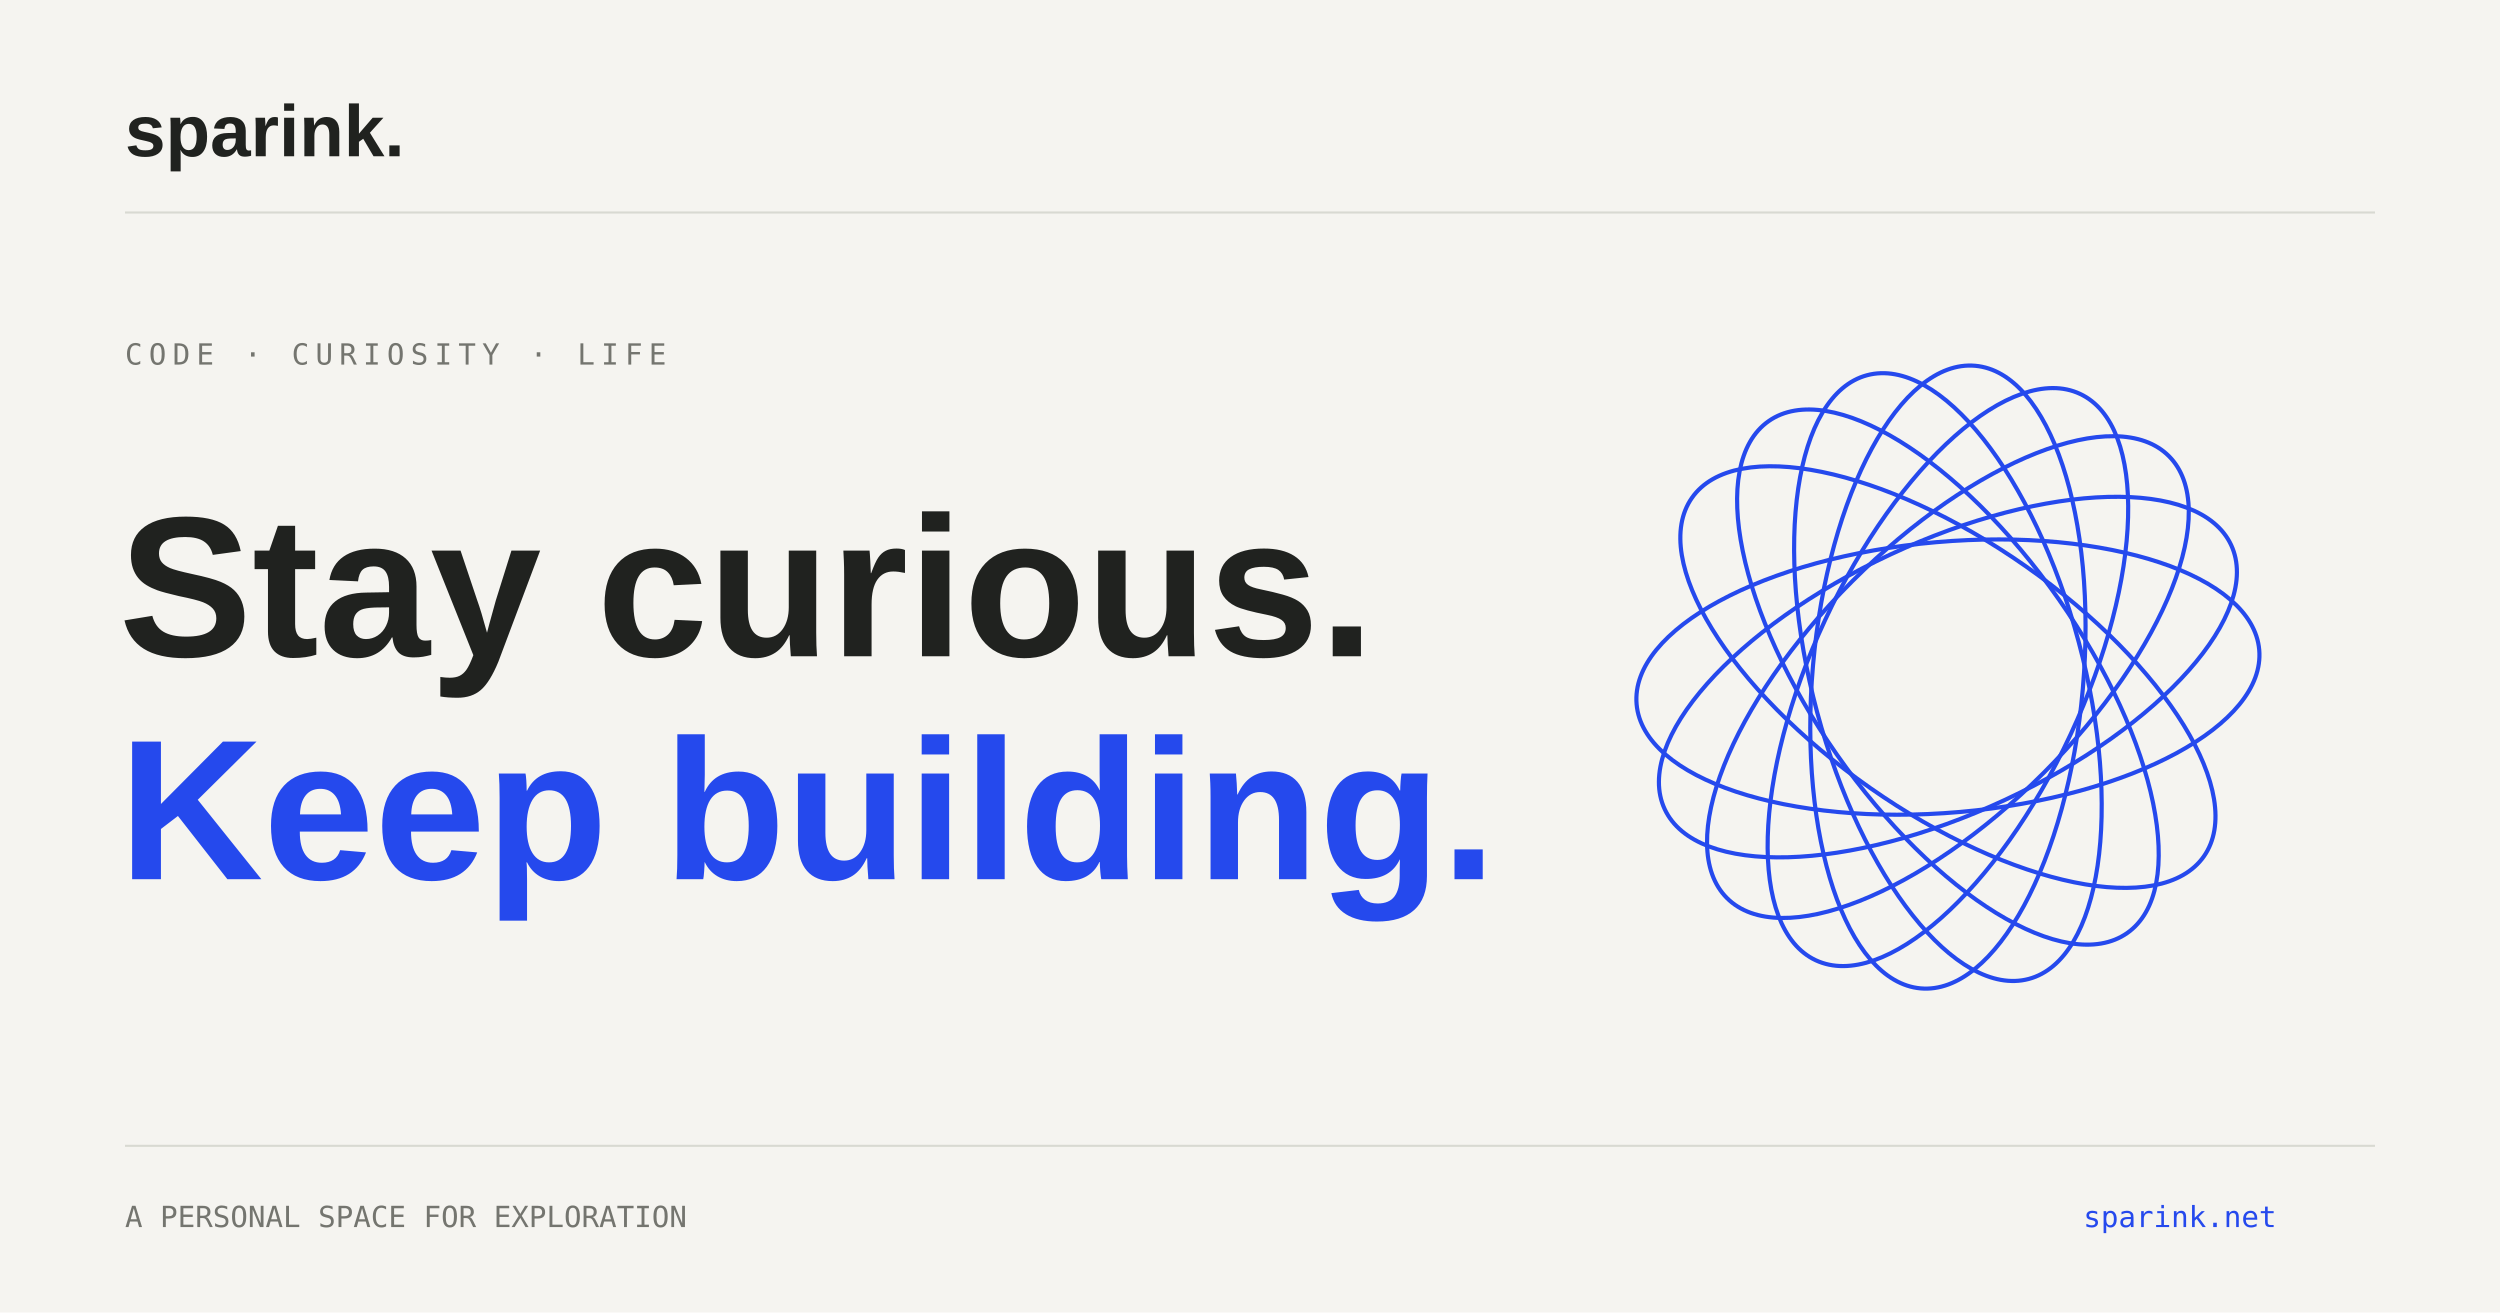
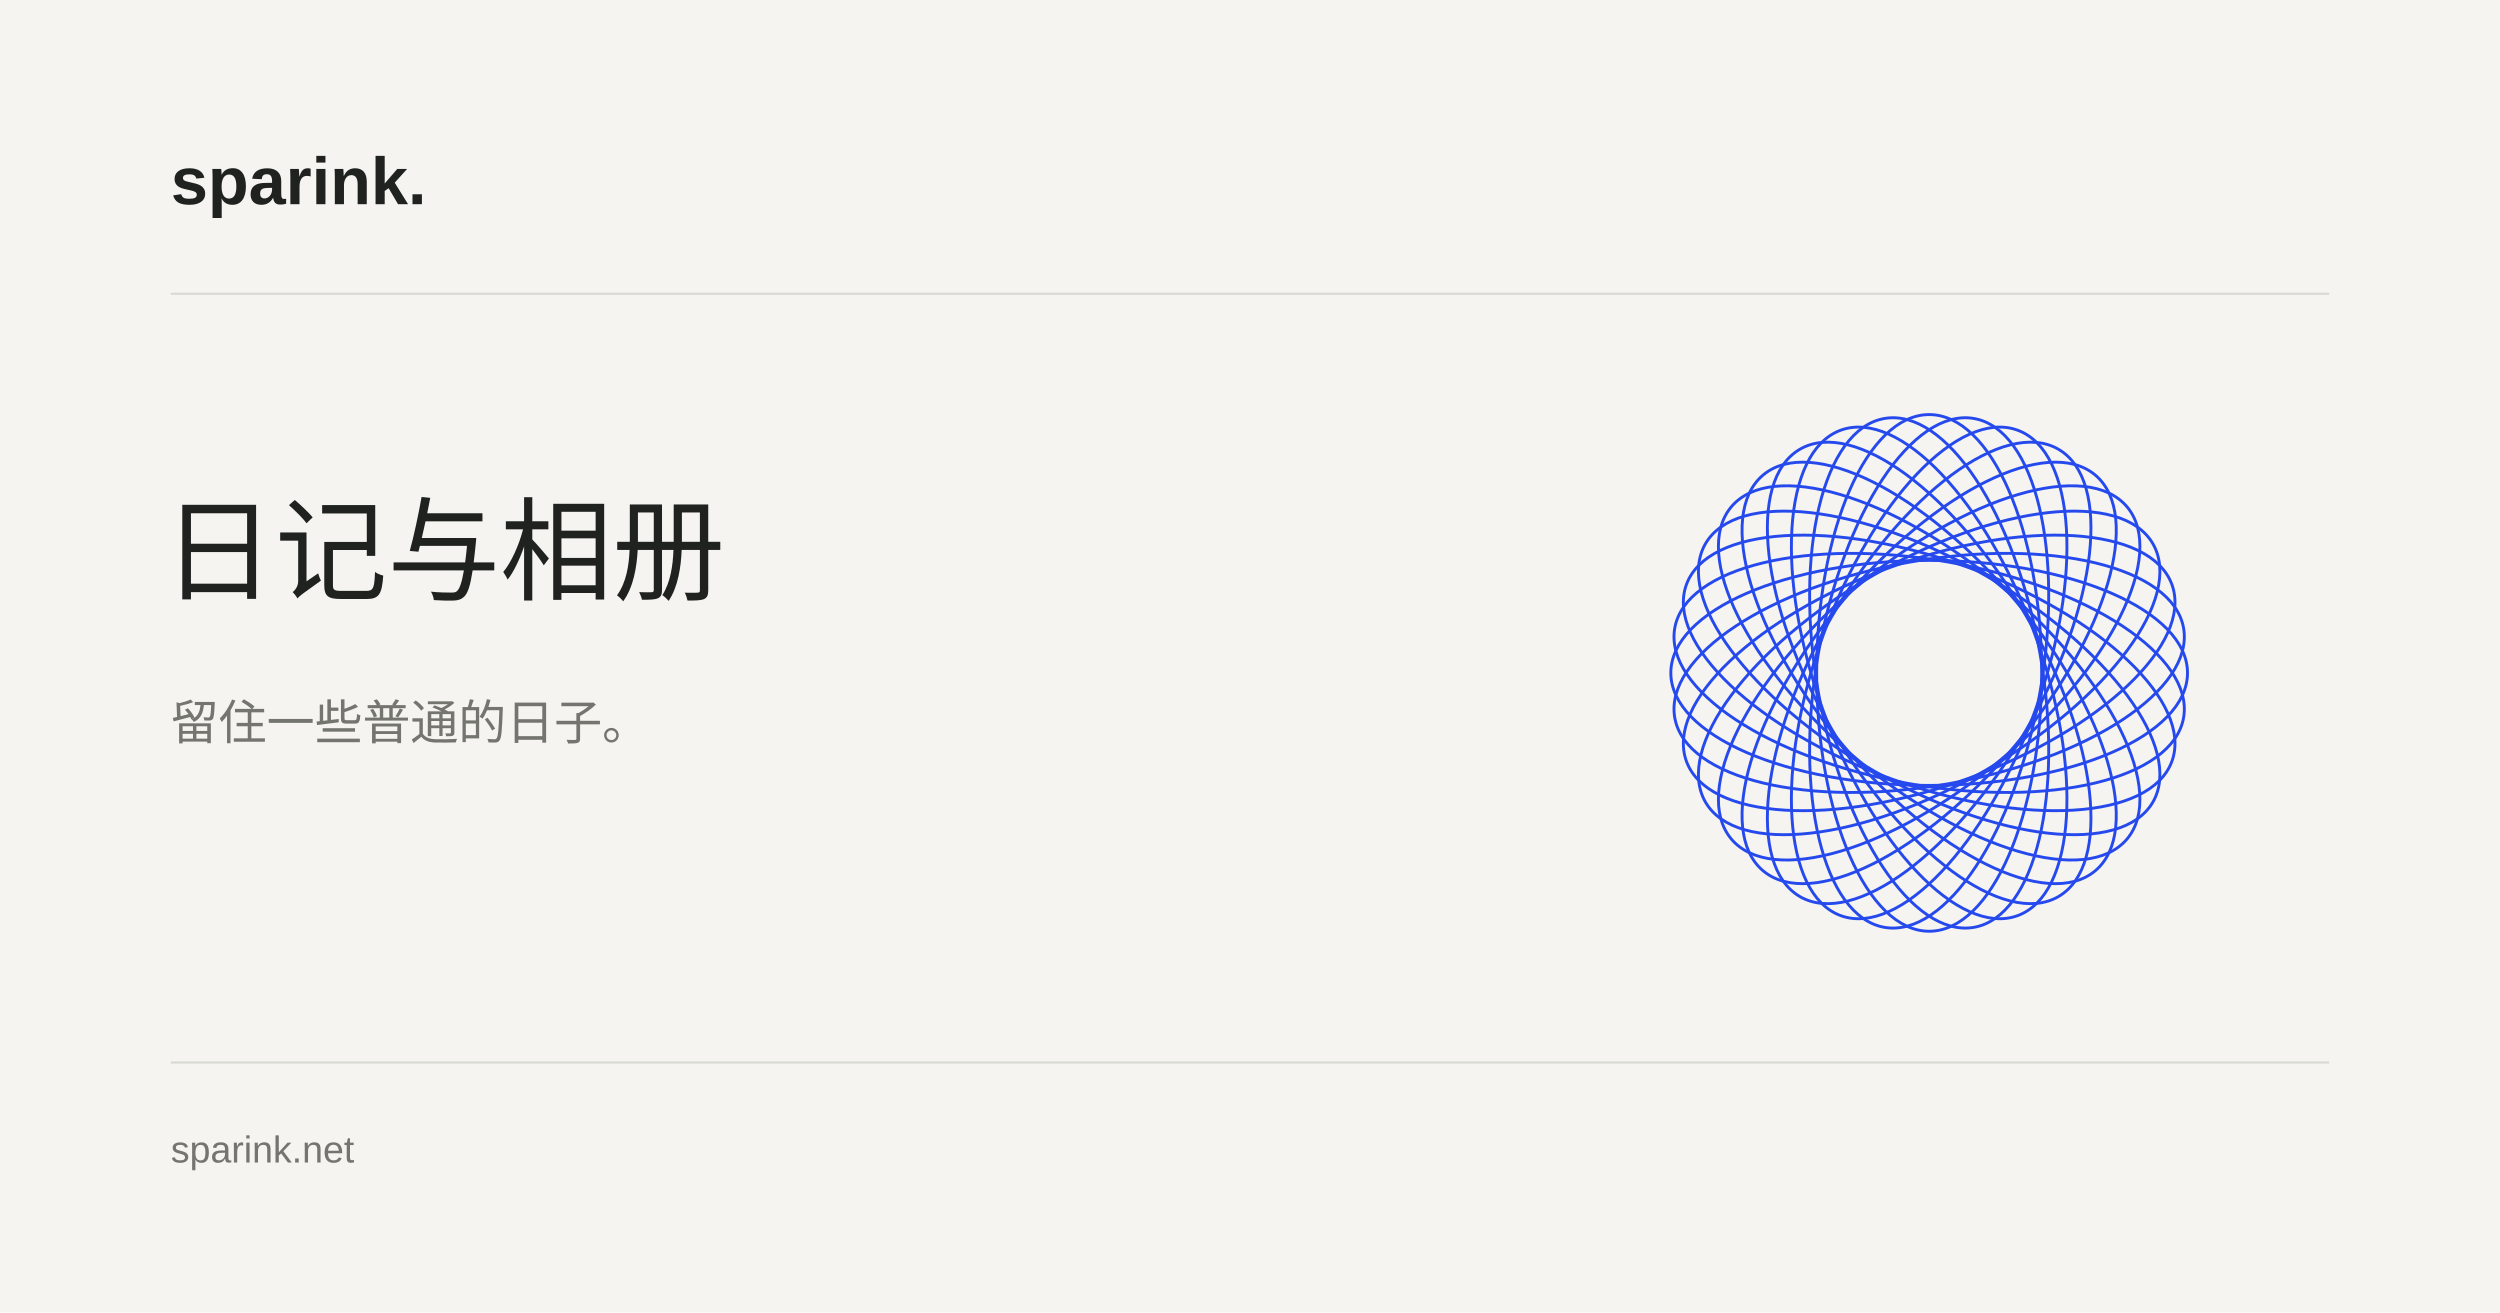
<svg xmlns="http://www.w3.org/2000/svg" width="1200" height="630" viewBox="0 0 1200 630">
  <rect width="1200" height="630" fill="#f5f4f0" />
-   <path d="M60 102h1080M60 550h1080" stroke="#d8d9d2" />
-   <text x="60" y="75" fill="#20221f" font-family="Arial,sans-serif" font-size="35" font-weight="bold">sparink.</text>
-   <text x="60" y="175" fill="#74756f" font-family="monospace" font-size="14" letter-spacing="3">CODE · CURIOSITY · LIFE</text>
-   <text x="57" y="315" fill="#20221f" font-family="Arial,sans-serif" font-size="96" font-weight="bold">Stay curious.</text>
-   <text x="57" y="422" fill="#2549ed" font-family="Arial,sans-serif" font-size="96" font-weight="bold">Keep building.</text>
-   <g transform="translate(935 325)" fill="none" stroke="#2549ed" stroke-width="2">
-     <ellipse rx="150" ry="65" transform="rotate(35)" />
-     <ellipse rx="150" ry="65" transform="rotate(55)" />
-     <ellipse rx="150" ry="65" transform="rotate(75)" />
-     <ellipse rx="150" ry="65" transform="rotate(95)" />
-     <ellipse rx="150" ry="65" transform="rotate(115)" />
-     <ellipse rx="150" ry="65" transform="rotate(135)" />
-     <ellipse rx="150" ry="65" transform="rotate(155)" />
-     <ellipse rx="150" ry="65" transform="rotate(175)" />
+   <text x="82" y="98" fill="#20221f" font-family="Arial,sans-serif" font-size="32" font-weight="bold">sparink.</text>
+   <path d="M82 141h1036" stroke="#d8d9d2" />
+   <text x="78" y="284" fill="#20221f" font-family="Microsoft YaHei,sans-serif" font-size="54">日记与相册</text>
+   <text x="82" y="355" fill="#74756f" font-family="Microsoft YaHei,sans-serif" font-size="23">留住一些普通的日子。</text>
+   <g transform="translate(926 323)" fill="none" stroke="#2549ed" stroke-width="1.4">
+     <ellipse rx="124" ry="54" transform="rotate(0)" />
+     <ellipse rx="124" ry="54" transform="rotate(10)" />
+     <ellipse rx="124" ry="54" transform="rotate(20)" />
+     <ellipse rx="124" ry="54" transform="rotate(30)" />
+     <ellipse rx="124" ry="54" transform="rotate(40)" />
+     <ellipse rx="124" ry="54" transform="rotate(50)" />
+     <ellipse rx="124" ry="54" transform="rotate(60)" />
+     <ellipse rx="124" ry="54" transform="rotate(70)" />
+     <ellipse rx="124" ry="54" transform="rotate(80)" />
+     <ellipse rx="124" ry="54" transform="rotate(90)" />
+     <ellipse rx="124" ry="54" transform="rotate(100)" />
+     <ellipse rx="124" ry="54" transform="rotate(110)" />
+     <ellipse rx="124" ry="54" transform="rotate(120)" />
+     <ellipse rx="124" ry="54" transform="rotate(130)" />
+     <ellipse rx="124" ry="54" transform="rotate(140)" />
+     <ellipse rx="124" ry="54" transform="rotate(150)" />
+     <ellipse rx="124" ry="54" transform="rotate(160)" />
+     <ellipse rx="124" ry="54" transform="rotate(170)" />
  </g>
-   <text x="60" y="589" fill="#74756f" font-family="monospace" font-size="14">A PERSONAL SPACE FOR EXPLORATION</text>
-   <text x="1000" y="589" fill="#2549ed" font-family="monospace" font-size="14">sparink.net</text>
+   <path d="M82 510h1036" stroke="#d8d9d2" />
+   <text x="82" y="558" fill="#74756f" font-family="Arial,sans-serif" font-size="18">sparink.net</text>
</svg>
